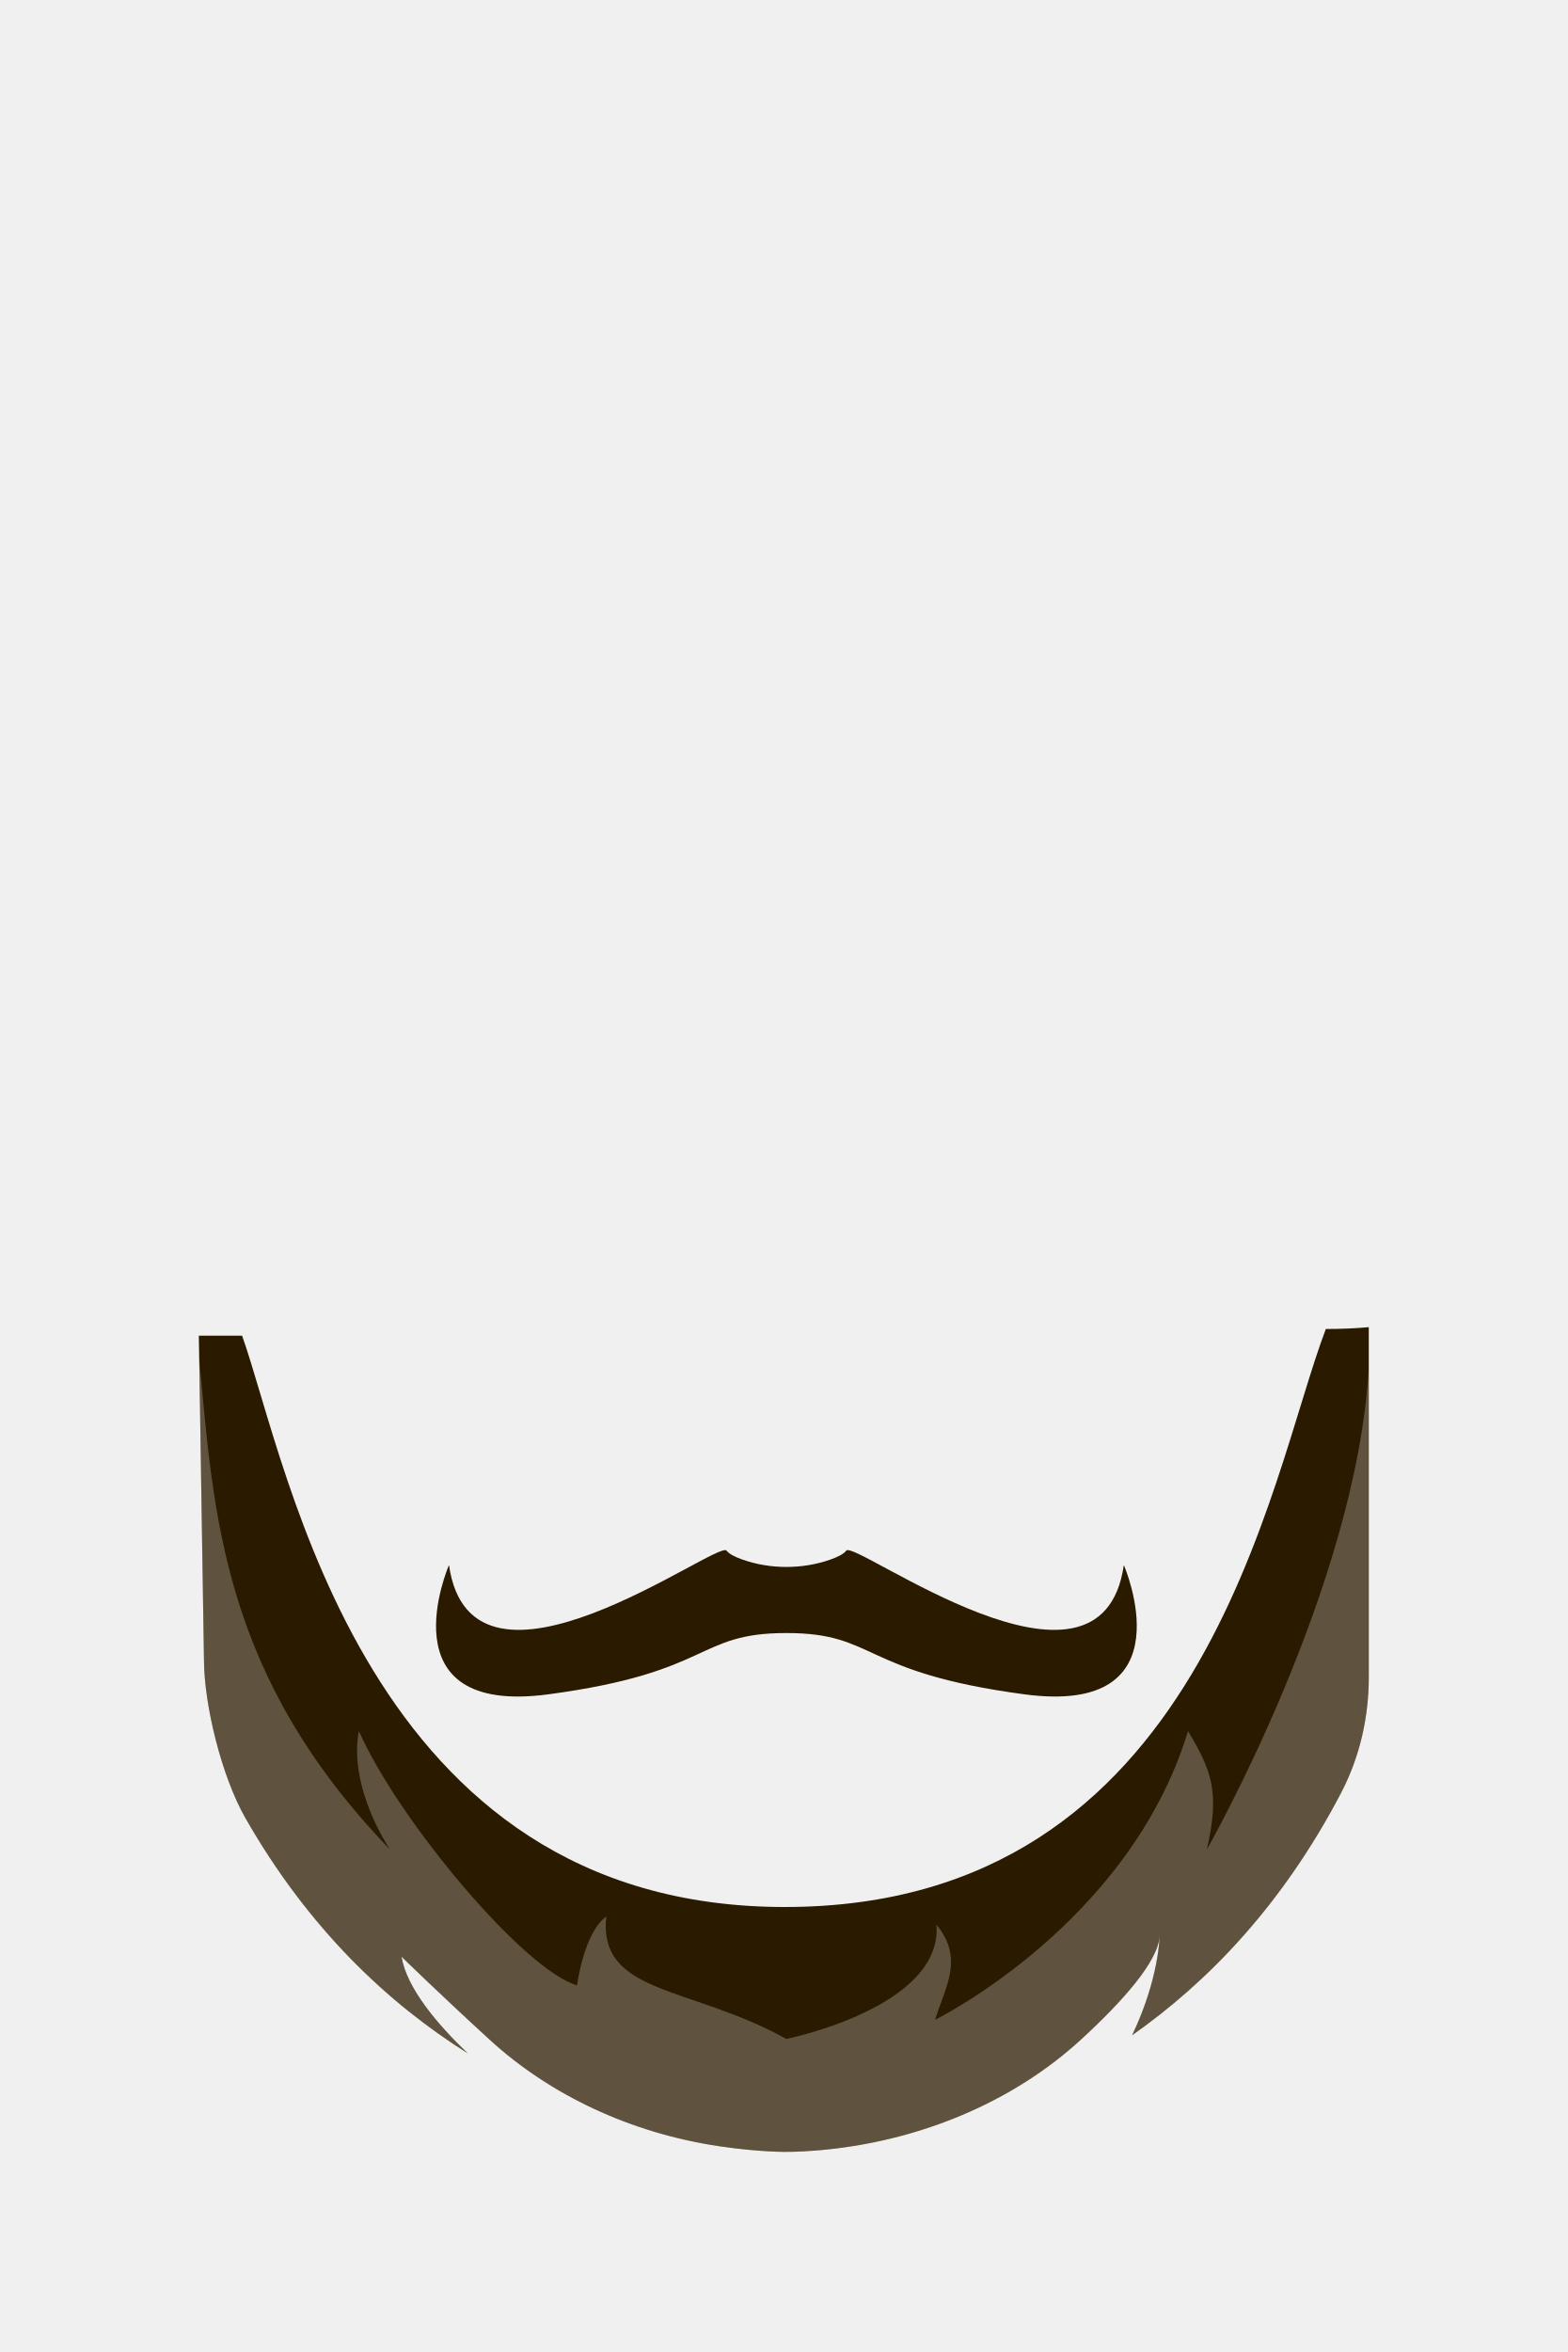
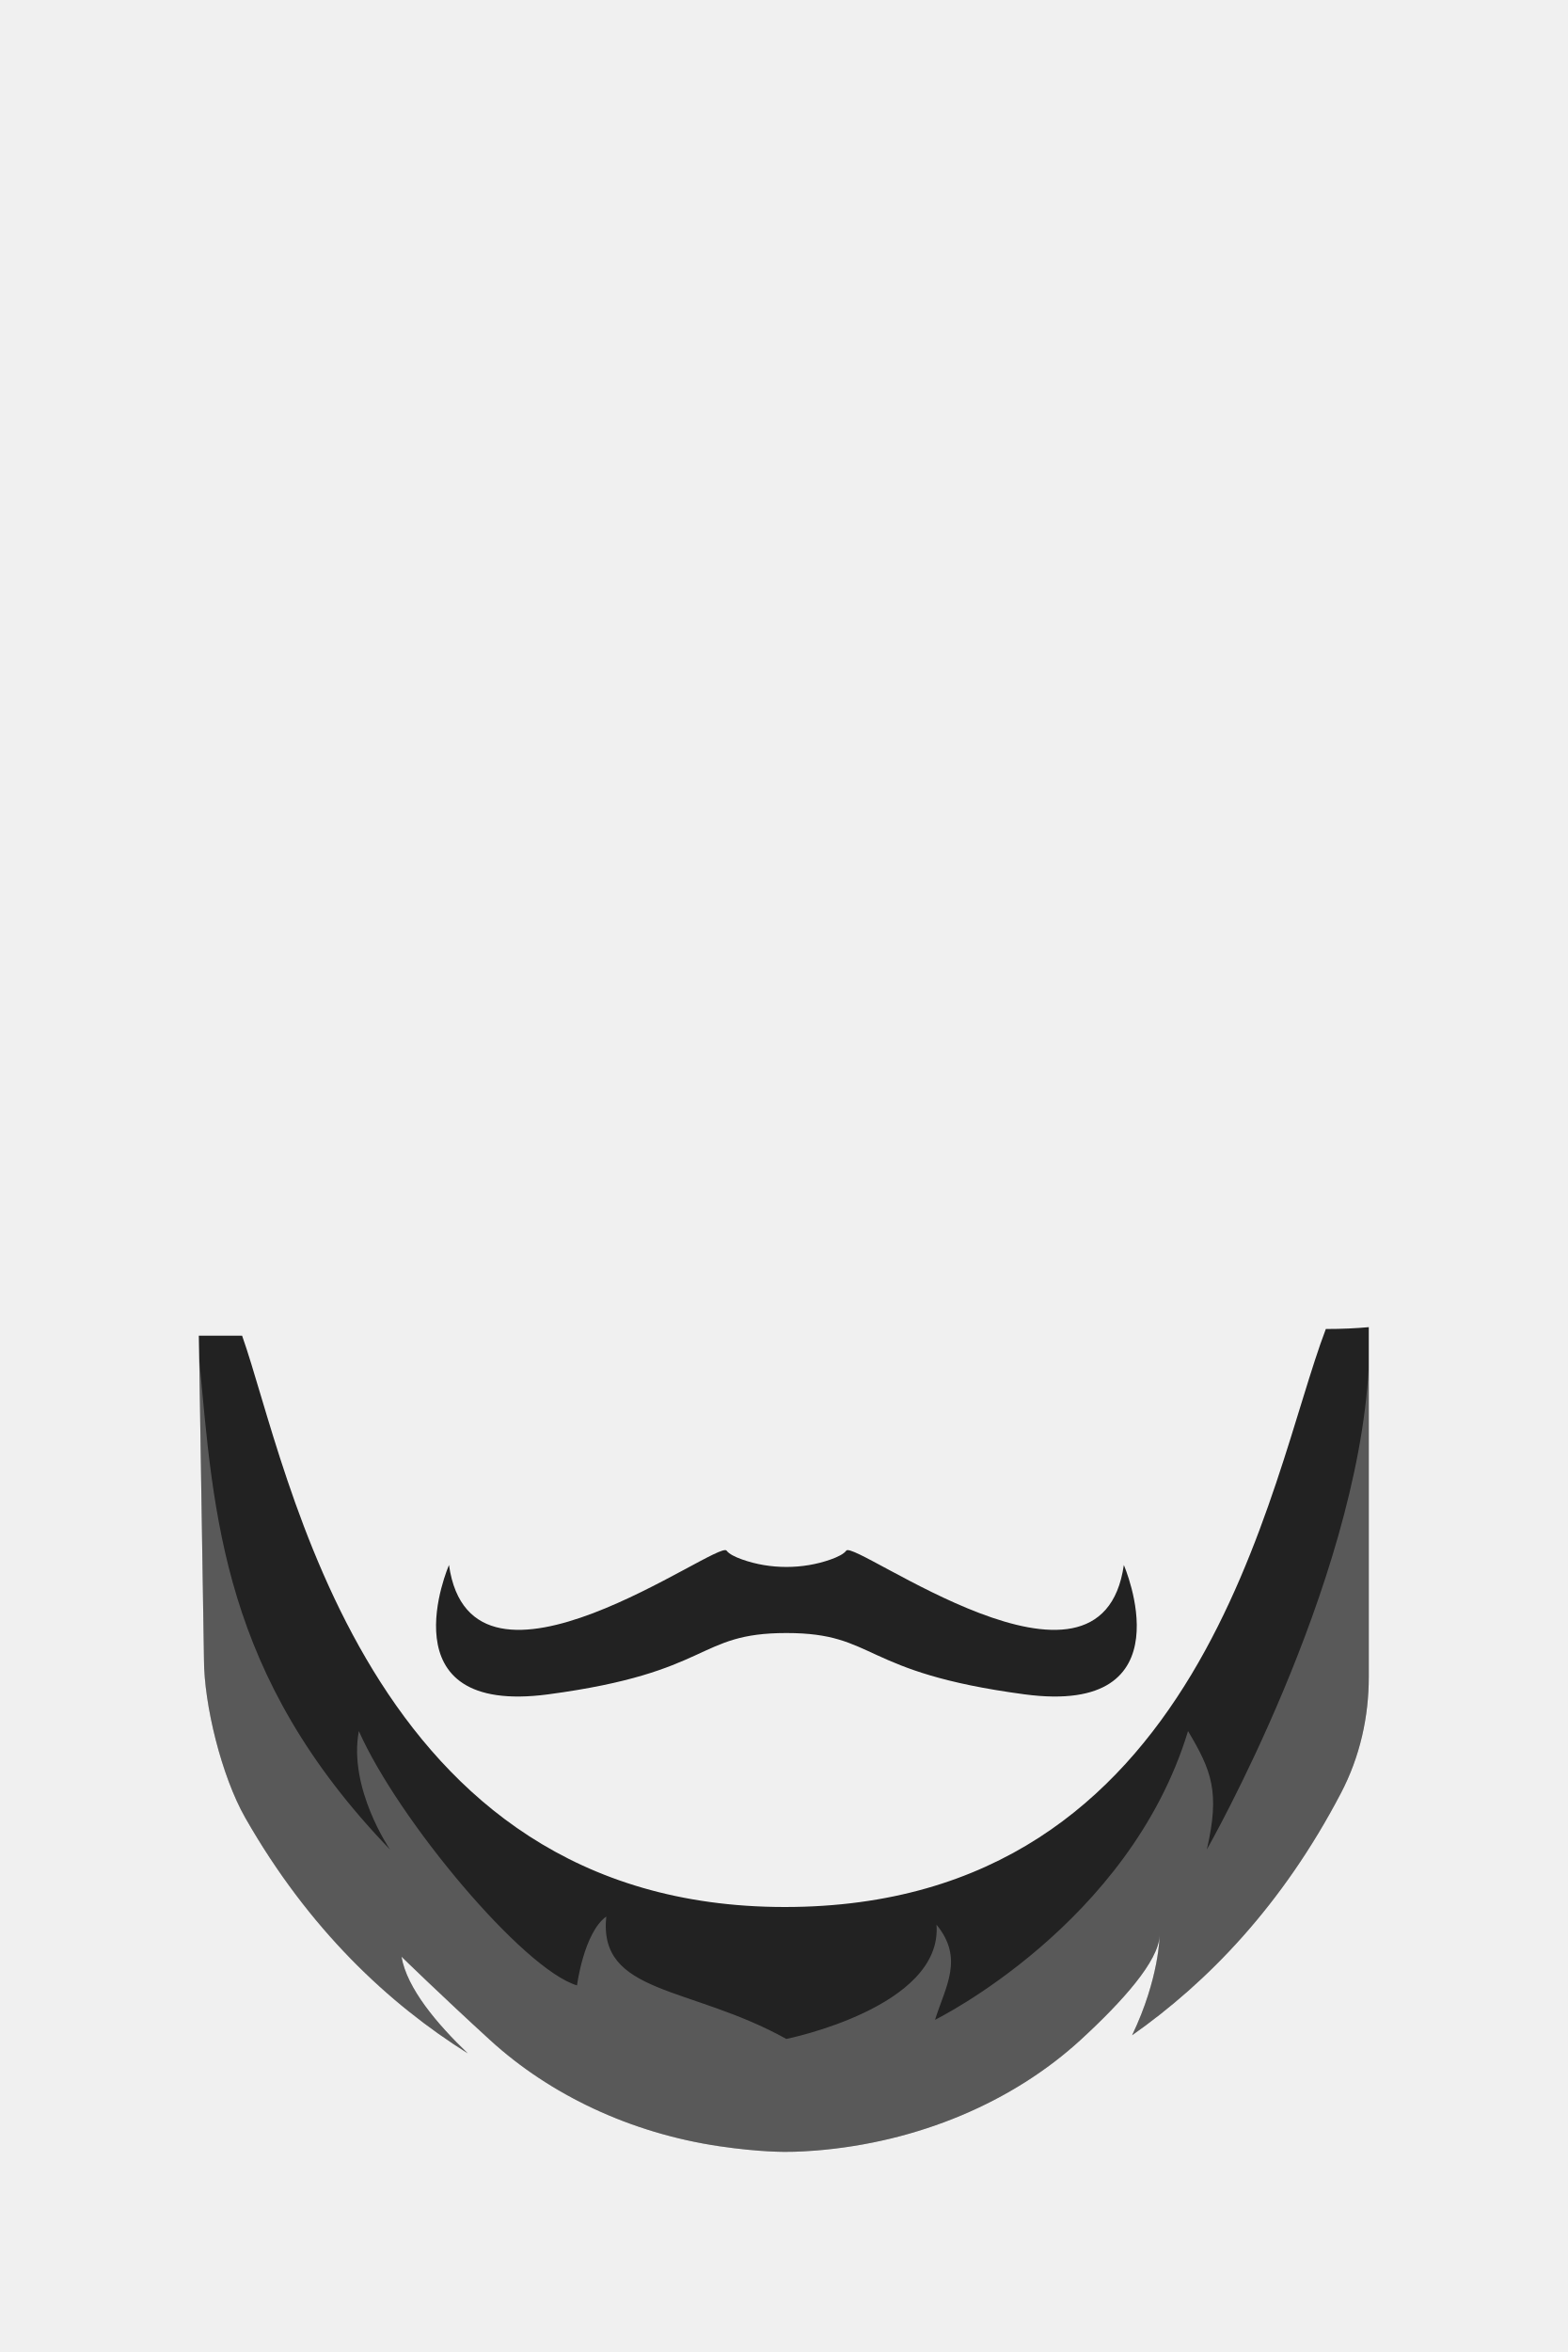
<svg xmlns="http://www.w3.org/2000/svg" id="Layer_1" version="1.1" viewBox="0 0 400 600">
  <defs>
    <style>
      .st0 {
-         fill: #2a1a00;
+         fill: #fff;
+         opacity: .25;
      }

      .st1 {
-         fill: #fff;
-         opacity: .25;
+         fill: #222;
      }
    </style>
  </defs>
  <g id="beard_6">
    <g id="beard">
-       <path class="st0" d="M338.29,339.03c-14.66,38.42-30.78,147.45-138.06,147.45s-126.61-112.35-138.46-145.75h-11.04l.1,5.81,1.21,76.71c0,11.61,4.51,29.9,10.53,40.46,16.26,28.52,36.67,47.48,56.79,60.11-7.78-7.43-15.54-16.58-16.92-24.67,0,0,10.22,9.97,22.64,21.31,15.23,13.91,35.74,23.69,58.46,27.05,10.54,1.56,17.1,1.43,17.1,1.43,0,0,2.74.05,7.53-.33,26.19-2.11,50.34-12.41,67.63-28.3,10.64-9.78,19.81-20.03,20.07-26.52,0,0-.04,10.83-7.01,25.41,19.25-13.52,38.31-33.14,53.27-61.74,4.91-9.38,7.12-19.53,7.12-29.71v-89.19c-3.12.29-6.86.47-10.95.47Z" />
-       <path class="st0" d="M139.89,432.23c42.13-5.62,37.55-15.64,60.76-15.64s18.62,10.02,60.76,15.64c42.13,5.62,25.34-32.99,25.34-32.99-5.8,40.57-68.7-6.6-70.83-3.67-.61.84-2.12,1.6-3.96,2.25-7.16,2.55-15.45,2.55-22.61,0-1.84-.65-3.35-1.41-3.96-2.25-2.14-2.93-65.03,44.23-70.83,3.67,0,0-16.79,38.61,25.34,32.99Z" />
+       <path class="st1" d="M338.29,339.03c-14.66,38.42-30.78,147.45-138.06,147.45s-126.61-112.35-138.46-145.75h-11.04l.1,5.81,1.21,76.71c0,11.61,4.51,29.9,10.53,40.46,16.26,28.52,36.67,47.48,56.79,60.11-7.78-7.43-15.54-16.58-16.92-24.67,0,0,10.22,9.97,22.64,21.31,15.23,13.91,35.74,23.69,58.46,27.05,10.54,1.56,17.1,1.43,17.1,1.43,0,0,2.74.05,7.53-.33,26.19-2.11,50.34-12.41,67.63-28.3,10.64-9.78,19.81-20.03,20.07-26.52,0,0-.04,10.83-7.01,25.41,19.25-13.52,38.31-33.14,53.27-61.74,4.91-9.38,7.12-19.53,7.12-29.71v-89.19c-3.12.29-6.86.47-10.95.47Z" />
+       <path class="st1" d="M139.89,432.23c42.13-5.62,37.55-15.64,60.76-15.64s18.62,10.02,60.76,15.64c42.13,5.62,25.34-32.99,25.34-32.99-5.8,40.57-68.7-6.6-70.83-3.67-.61.84-2.12,1.6-3.96,2.25-7.16,2.55-15.45,2.55-22.61,0-1.84-.65-3.35-1.41-3.96-2.25-2.14-2.93-65.03,44.23-70.83,3.67,0,0-16.79,38.61,25.34,32.99Z" />
    </g>
-     <path id="details" class="st1" d="M307.92,471.83c3.43-14.77,1.17-20.19-4.79-30.23-14.98,49.33-64.56,73.66-64.56,73.66,2.73-8.62,7.43-15.66.38-24.27,1.64,21.11-38.31,29.15-38.31,29.15-24.59-13.67-48.03-11.25-45.95-31.23-5.74,4.17-7.46,17.57-7.46,17.57-13.71-4.08-45.61-42.19-55.67-64.88-2.74,14.64,7.96,30.23,7.96,30.23-42.83-44.41-44.96-85.18-48.7-125.3l1.21,76.72c0,11.61,4.51,29.9,10.53,40.46,16.26,28.52,36.67,47.48,56.79,60.11-7.78-7.43-15.54-16.58-16.92-24.67,0,0,10.22,9.97,22.64,21.31,15.23,13.91,35.74,23.69,58.46,27.05,10.54,1.56,17.1,1.43,17.1,1.43,0,0,2.74.05,7.53-.33,26.19-2.11,50.34-12.41,67.63-28.3,10.64-9.78,19.81-20.03,20.07-26.52,0,0-.04,10.83-7.01,25.41,19.25-13.52,38.31-33.14,53.27-61.74,4.91-9.38,7.12-19.53,7.12-29.71v-78.87c-3.08,56-41.32,122.94-41.32,122.94Z" />
+     <path id="details" class="st0" d="M307.92,471.83c3.43-14.77,1.17-20.19-4.79-30.23-14.98,49.33-64.56,73.66-64.56,73.66,2.73-8.62,7.43-15.66.38-24.27,1.64,21.11-38.31,29.15-38.31,29.15-24.59-13.67-48.03-11.25-45.95-31.23-5.74,4.17-7.46,17.57-7.46,17.57-13.71-4.08-45.61-42.19-55.67-64.88-2.74,14.64,7.96,30.23,7.96,30.23-42.83-44.41-44.96-85.18-48.7-125.3l1.21,76.72c0,11.61,4.51,29.9,10.53,40.46,16.26,28.52,36.67,47.48,56.79,60.11-7.78-7.43-15.54-16.58-16.92-24.67,0,0,10.22,9.97,22.64,21.31,15.23,13.91,35.74,23.69,58.46,27.05,10.54,1.56,17.1,1.43,17.1,1.43,0,0,2.74.05,7.53-.33,26.19-2.11,50.34-12.41,67.63-28.3,10.64-9.78,19.81-20.03,20.07-26.52,0,0-.04,10.83-7.01,25.41,19.25-13.52,38.31-33.14,53.27-61.74,4.91-9.38,7.12-19.53,7.12-29.71v-78.87c-3.08,56-41.32,122.94-41.32,122.94Z" />
  </g>
</svg>
